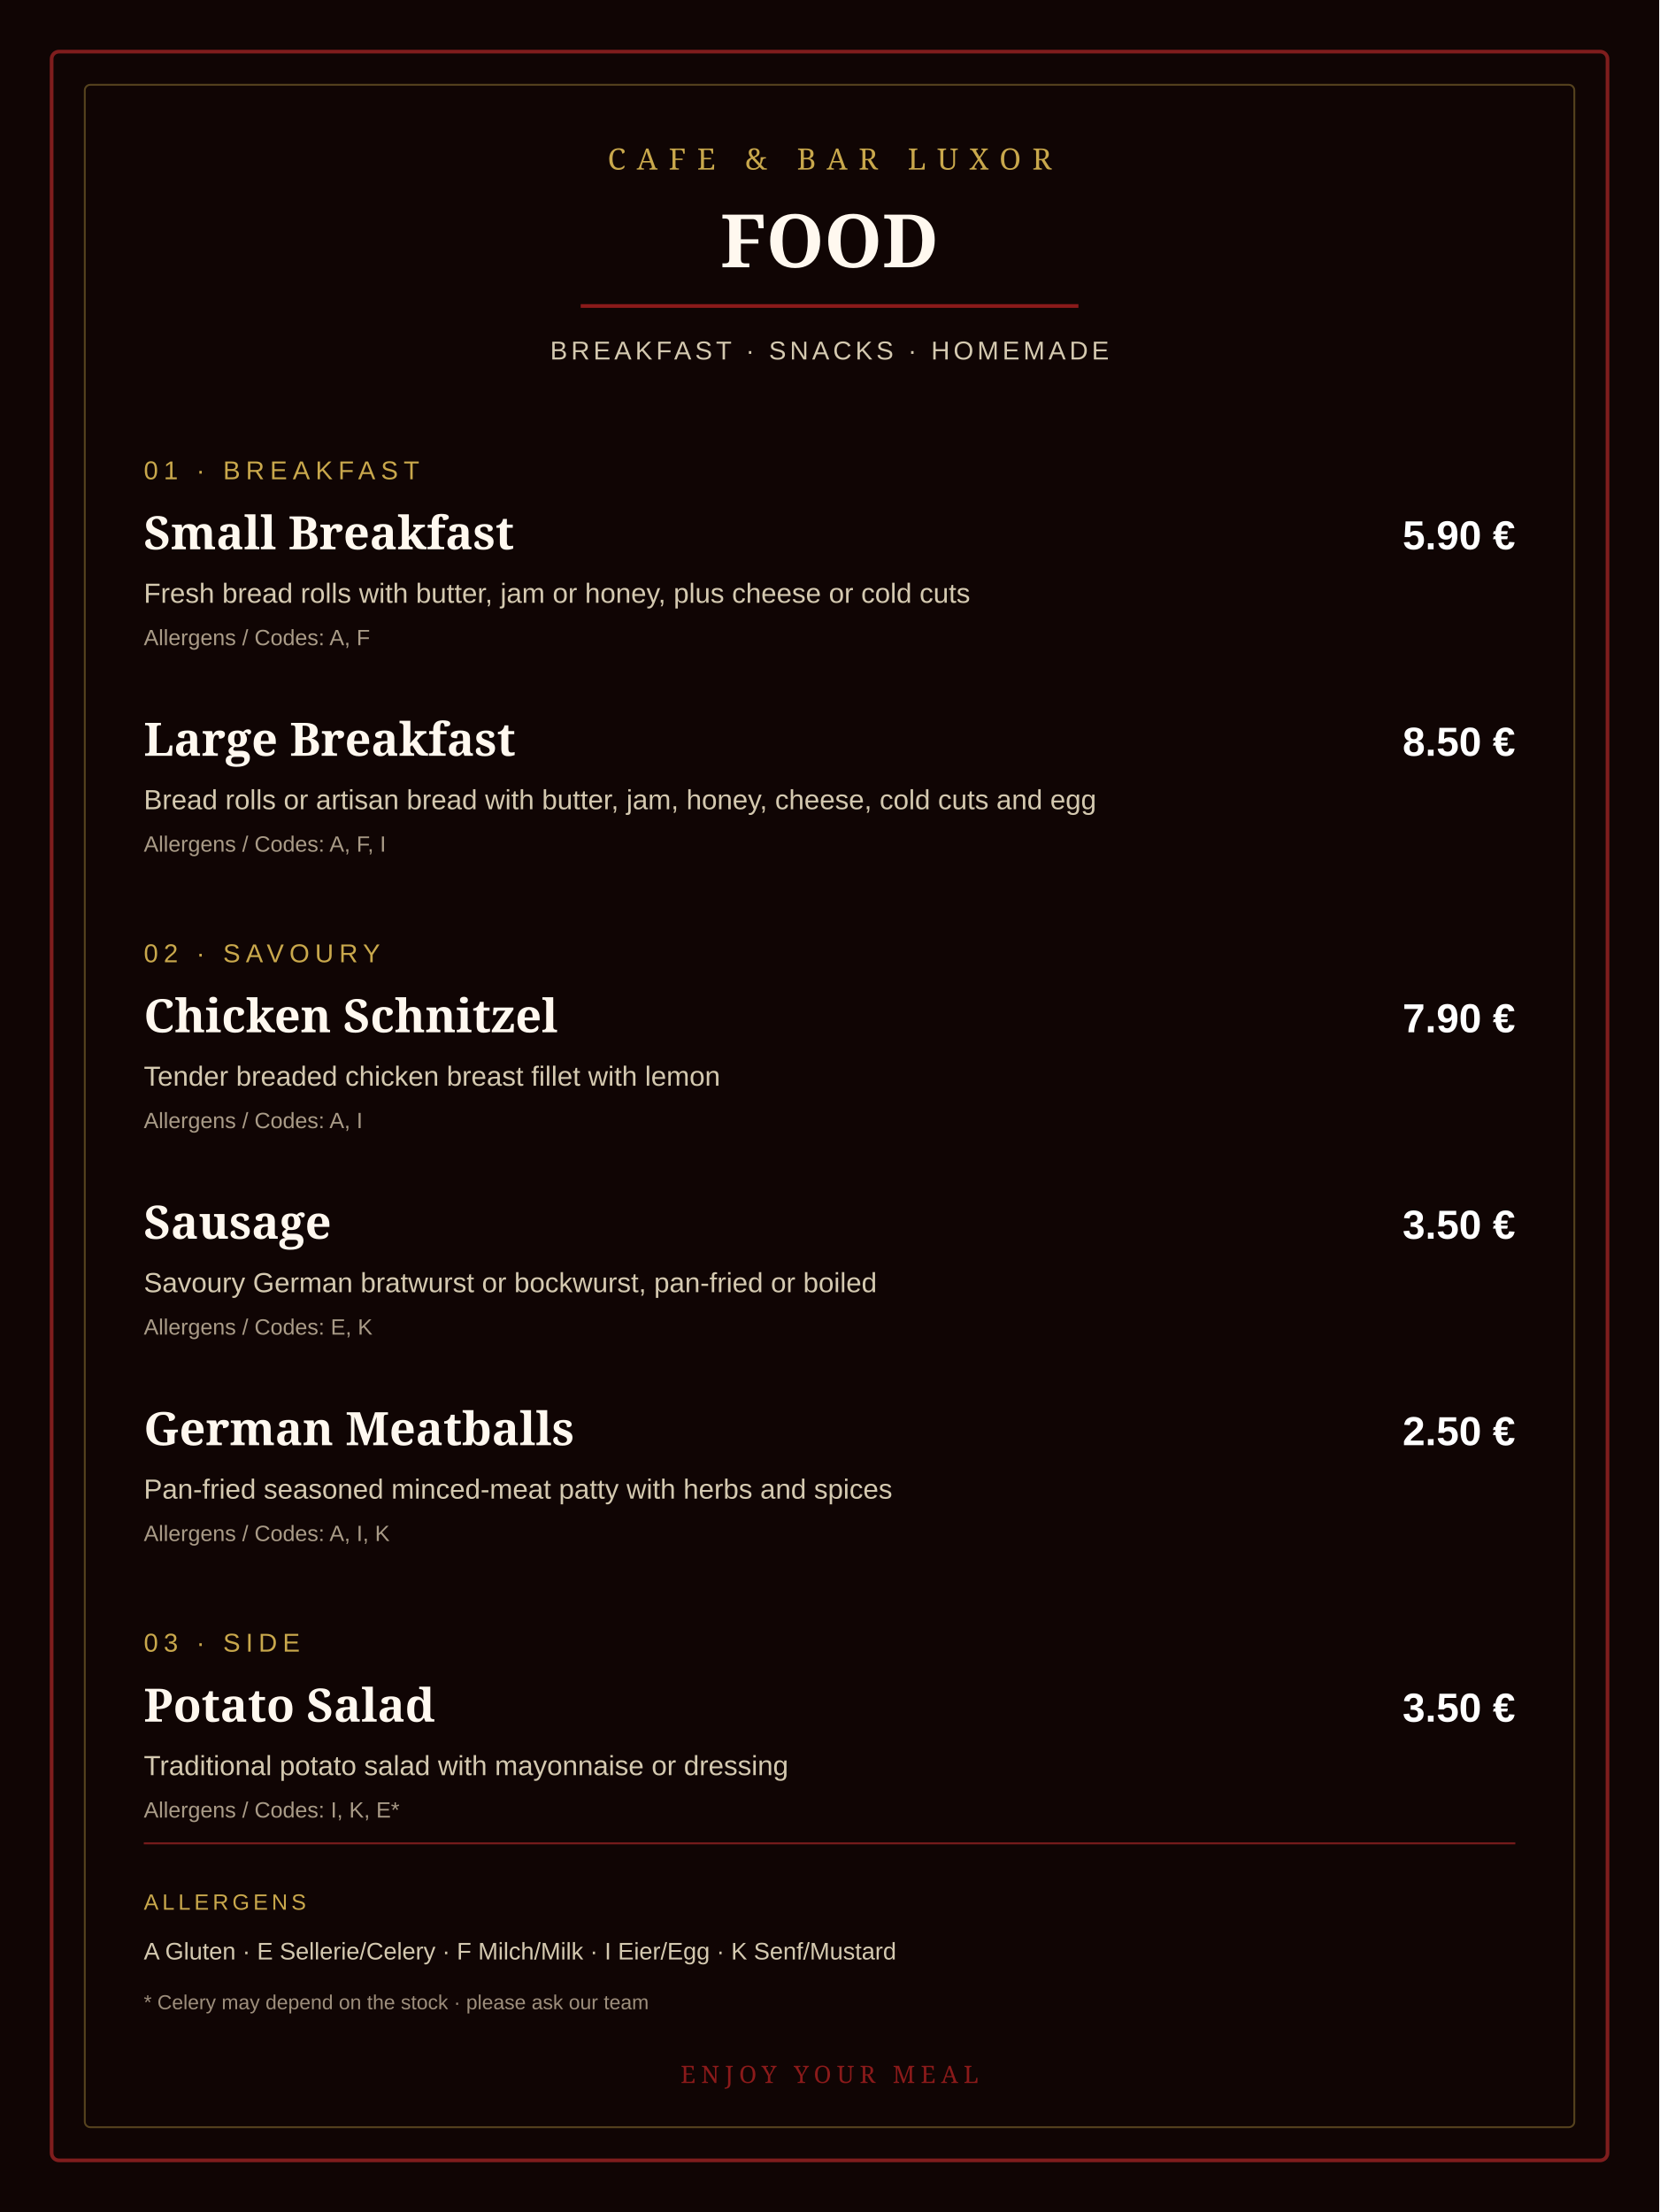
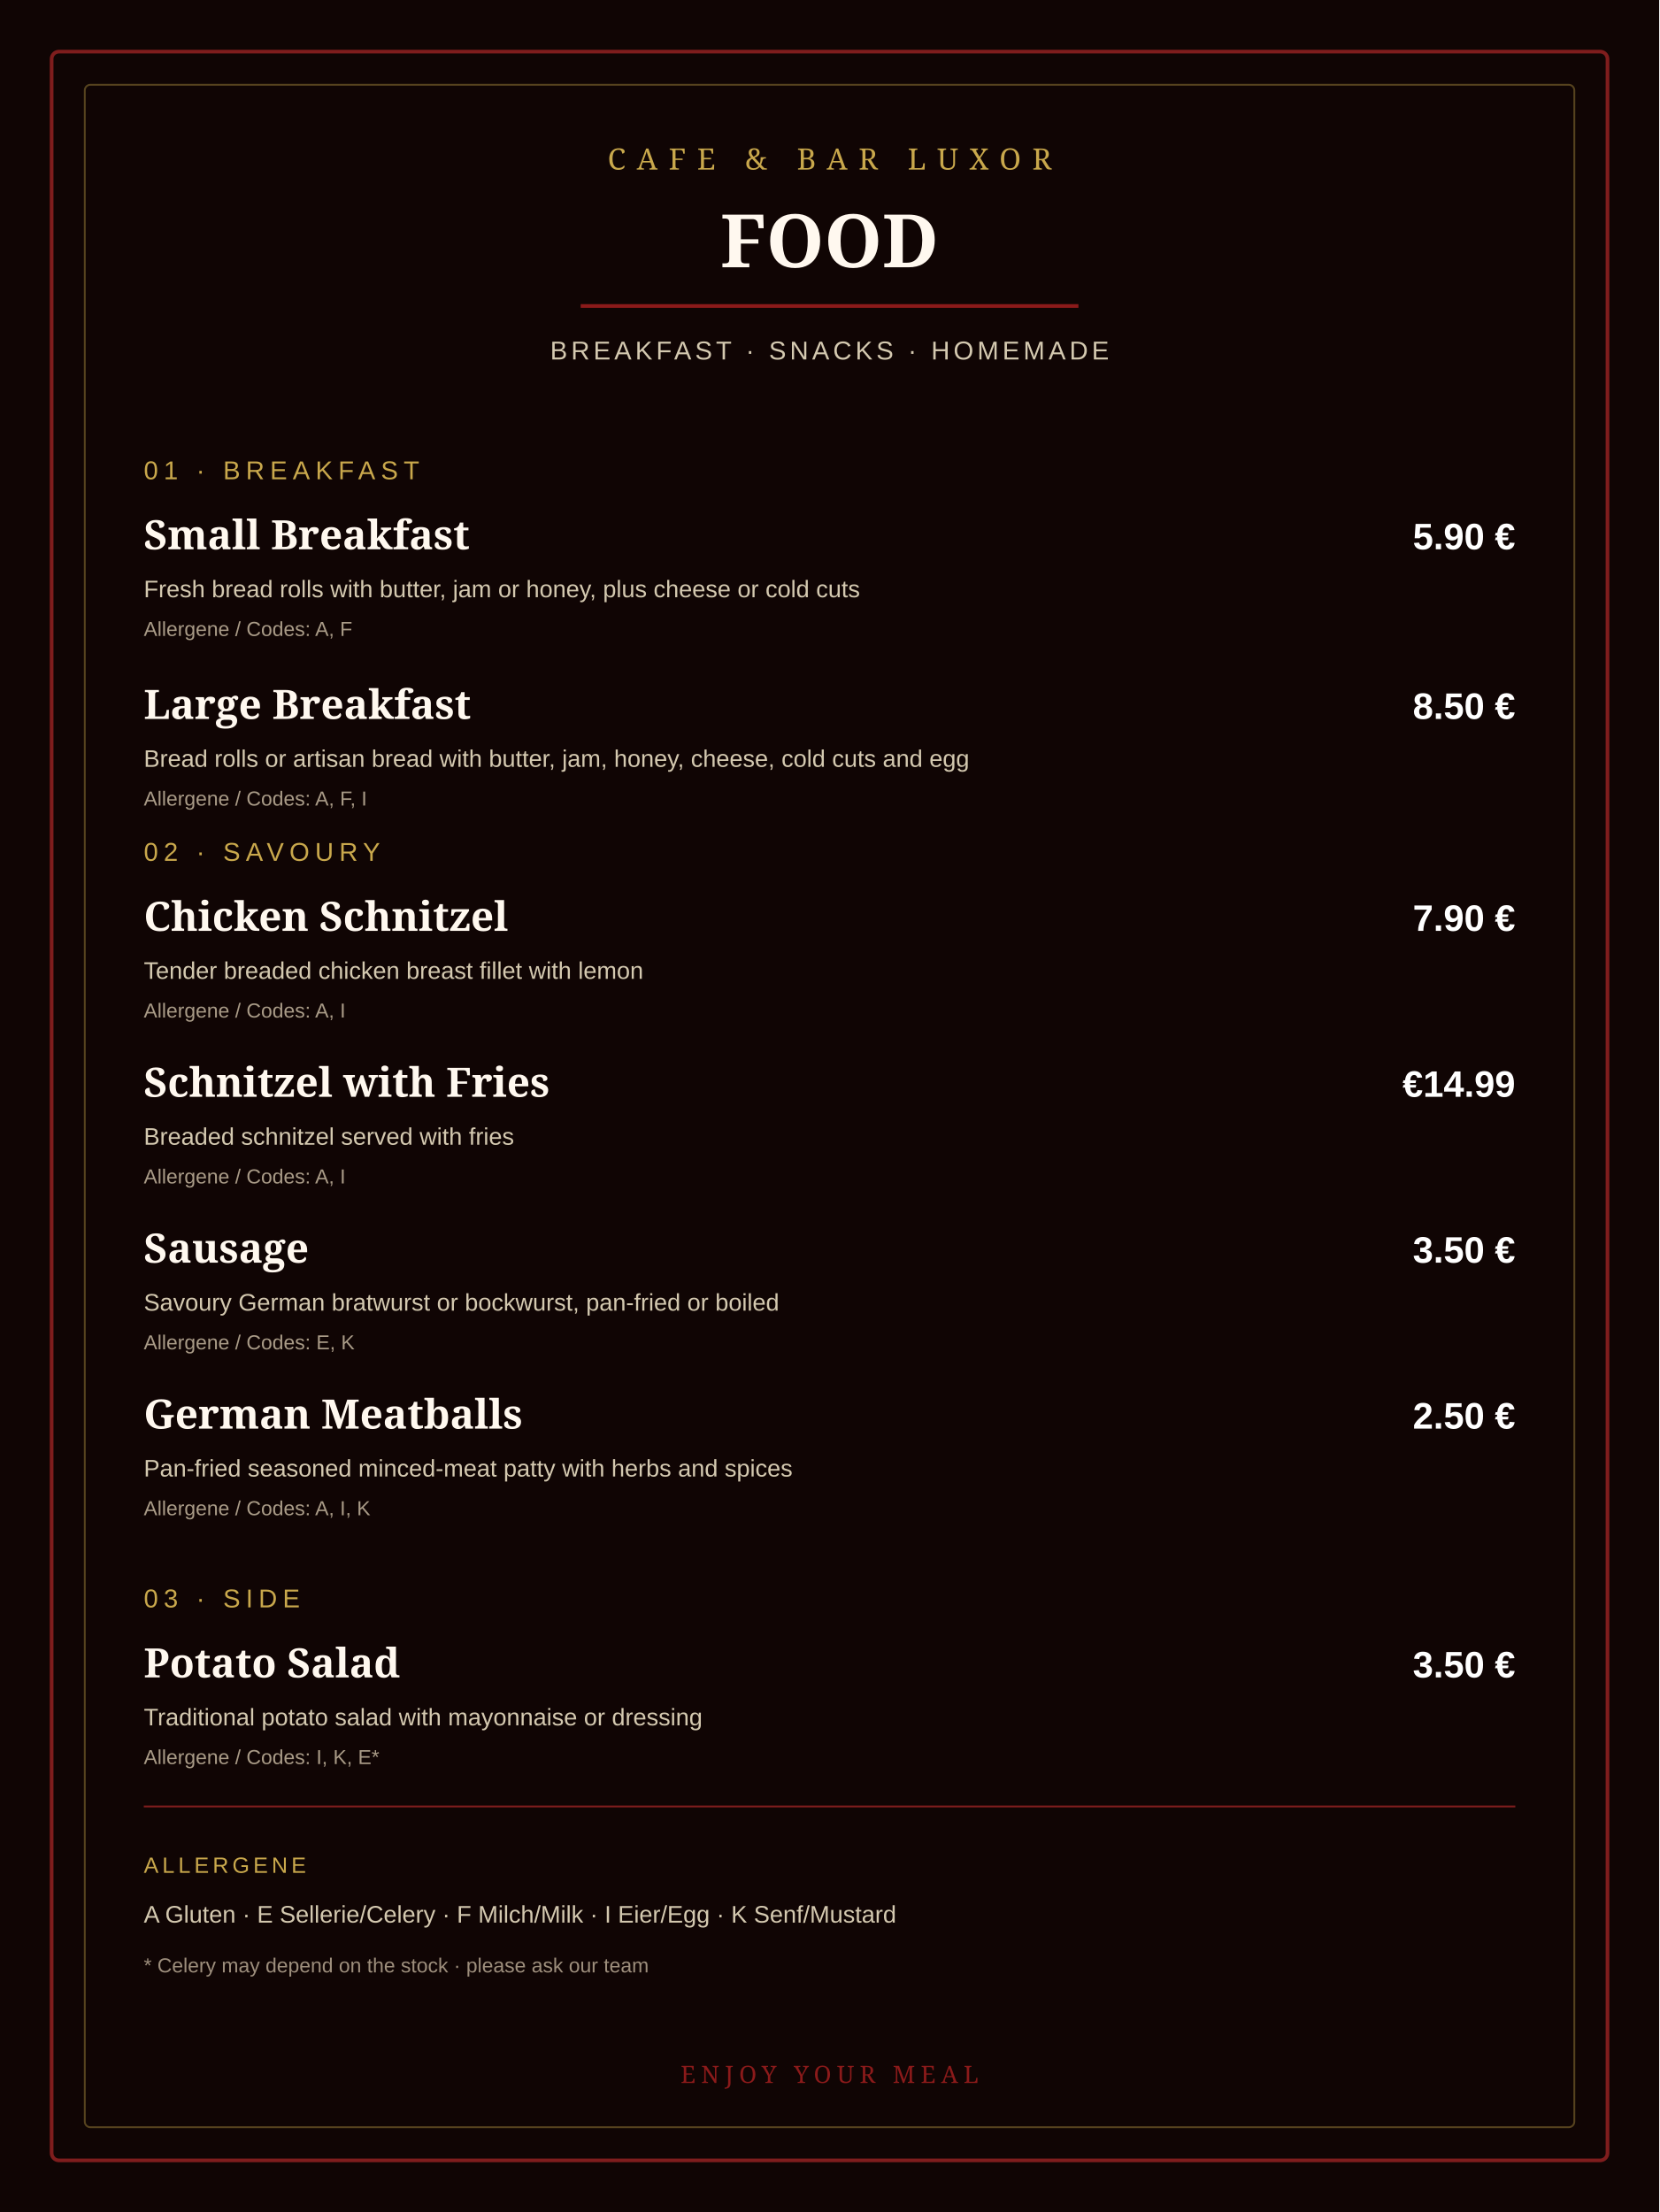
<svg xmlns="http://www.w3.org/2000/svg" width="900" height="1200" viewBox="0 0 900 1200">
  <rect width="900" height="1200" fill="#100504" />
  <rect x="28" y="28" width="844" height="1144" rx="4" fill="none" stroke="#7f1d1d" stroke-width="2" />
  <rect x="46" y="46" width="808" height="1108" rx="3" fill="none" stroke="#c9a84c" stroke-opacity=".38" />
  <text x="450" y="92" text-anchor="middle" fill="#c9a84c" font-family="Georgia,serif" font-size="16" letter-spacing="6">CAFE &amp; BAR LUXOR</text>
  <text x="450" y="145" text-anchor="middle" fill="#fff8ef" font-family="Georgia,serif" font-size="40" font-weight="bold">FOOD</text>
  <line x1="315" y1="166" x2="585" y2="166" stroke="#8b1a1a" stroke-width="2" />
  <text x="450" y="195" text-anchor="middle" fill="#d4c9b0" font-family="Arial,sans-serif" font-size="14" letter-spacing="2">BREAKFAST · SNACKS · HOMEMADE</text>
  <g font-family="Arial,sans-serif">
    <text x="78" y="260" fill="#c9a84c" font-size="14" letter-spacing="3">01 · BREAKFAST</text>
-     <text x="78" y="298" fill="#fff8ef" font-family="Georgia,serif" font-size="25" font-weight="bold">Small Breakfast</text>
-     <text x="822" y="298" text-anchor="end" fill="#fff" font-size="22" font-weight="bold">5.90 €</text>
-     <text x="78" y="327" fill="#d4c9b0" font-size="15">Fresh bread rolls with butter, jam or honey, plus cheese or cold cuts</text>
-     <text x="78" y="350" fill="#a99b87" font-size="12">Allergens / Codes: A, F</text>
-     <text x="78" y="410" fill="#fff8ef" font-family="Georgia,serif" font-size="25" font-weight="bold">Large Breakfast</text>
-     <text x="822" y="410" text-anchor="end" fill="#fff" font-size="22" font-weight="bold">8.50 €</text>
-     <text x="78" y="439" fill="#d4c9b0" font-size="15">Bread rolls or artisan bread with butter, jam, honey, cheese, cold cuts and egg</text>
-     <text x="78" y="462" fill="#a99b87" font-size="12">Allergens / Codes: A, F, I</text>
-     <text x="78" y="522" fill="#c9a84c" font-size="14" letter-spacing="3">02 · SAVOURY</text>
-     <text x="78" y="560" fill="#fff8ef" font-family="Georgia,serif" font-size="25" font-weight="bold">Chicken Schnitzel</text>
-     <text x="822" y="560" text-anchor="end" fill="#fff" font-size="22" font-weight="bold">7.90 €</text>
-     <text x="78" y="589" fill="#d4c9b0" font-size="15">Tender breaded chicken breast fillet with lemon</text>
-     <text x="78" y="612" fill="#a99b87" font-size="12">Allergens / Codes: A, I</text>
-     <text x="78" y="672" fill="#fff8ef" font-family="Georgia,serif" font-size="25" font-weight="bold">Sausage</text>
-     <text x="822" y="672" text-anchor="end" fill="#fff" font-size="22" font-weight="bold">3.50 €</text>
-     <text x="78" y="701" fill="#d4c9b0" font-size="15">Savoury German bratwurst or bockwurst, pan-fried or boiled</text>
-     <text x="78" y="724" fill="#a99b87" font-size="12">Allergens / Codes: E, K</text>
-     <text x="78" y="784" fill="#fff8ef" font-family="Georgia,serif" font-size="25" font-weight="bold">German Meatballs</text>
-     <text x="822" y="784" text-anchor="end" fill="#fff" font-size="22" font-weight="bold">2.50 €</text>
-     <text x="78" y="813" fill="#d4c9b0" font-size="15">Pan-fried seasoned minced-meat patty with herbs and spices</text>
-     <text x="78" y="836" fill="#a99b87" font-size="12">Allergens / Codes: A, I, K</text>
-     <text x="78" y="896" fill="#c9a84c" font-size="14" letter-spacing="3">03 · SIDE</text>
-     <text x="78" y="934" fill="#fff8ef" font-family="Georgia,serif" font-size="25" font-weight="bold">Potato Salad</text>
-     <text x="822" y="934" text-anchor="end" fill="#fff" font-size="22" font-weight="bold">3.50 €</text>
-     <text x="78" y="963" fill="#d4c9b0" font-size="15">Traditional potato salad with mayonnaise or dressing</text>
-     <text x="78" y="986" fill="#a99b87" font-size="12">Allergens / Codes: I, K, E*</text>
+     <text x="78" y="298" fill="#fff8ef" font-family="Georgia,serif" font-size="22" font-weight="bold">Small Breakfast</text>
+     <text x="822" y="298" text-anchor="end" fill="#fff" font-size="20" font-weight="bold">5.90 €</text>
+     <text x="78" y="324" fill="#d4c9b0" font-size="13">Fresh bread rolls with butter, jam or honey, plus cheese or cold cuts</text>
+     <text x="78" y="345" fill="#a99b87" font-size="11">Allergene / Codes: A, F</text>
+     <text x="78" y="390" fill="#fff8ef" font-family="Georgia,serif" font-size="22" font-weight="bold">Large Breakfast</text>
+     <text x="822" y="390" text-anchor="end" fill="#fff" font-size="20" font-weight="bold">8.50 €</text>
+     <text x="78" y="416" fill="#d4c9b0" font-size="13">Bread rolls or artisan bread with butter, jam, honey, cheese, cold cuts and egg</text>
+     <text x="78" y="437" fill="#a99b87" font-size="11">Allergene / Codes: A, F, I</text>
+     <text x="78" y="467" fill="#c9a84c" font-size="14" letter-spacing="3">02 · SAVOURY</text>
+     <text x="78" y="505" fill="#fff8ef" font-family="Georgia,serif" font-size="22" font-weight="bold">Chicken Schnitzel</text>
+     <text x="822" y="505" text-anchor="end" fill="#fff" font-size="20" font-weight="bold">7.90 €</text>
+     <text x="78" y="531" fill="#d4c9b0" font-size="13">Tender breaded chicken breast fillet with lemon</text>
+     <text x="78" y="552" fill="#a99b87" font-size="11">Allergene / Codes: A, I</text>
+     <text x="78" y="595" fill="#fff8ef" font-family="Georgia,serif" font-size="22" font-weight="bold">Schnitzel with Fries</text>
+     <text x="822" y="595" text-anchor="end" fill="#fff" font-size="20" font-weight="bold">€14.99</text>
+     <text x="78" y="621" fill="#d4c9b0" font-size="13">Breaded schnitzel served with fries</text>
+     <text x="78" y="642" fill="#a99b87" font-size="11">Allergene / Codes: A, I</text>
+     <text x="78" y="685" fill="#fff8ef" font-family="Georgia,serif" font-size="22" font-weight="bold">Sausage</text>
+     <text x="822" y="685" text-anchor="end" fill="#fff" font-size="20" font-weight="bold">3.50 €</text>
+     <text x="78" y="711" fill="#d4c9b0" font-size="13">Savoury German bratwurst or bockwurst, pan-fried or boiled</text>
+     <text x="78" y="732" fill="#a99b87" font-size="11">Allergene / Codes: E, K</text>
+     <text x="78" y="775" fill="#fff8ef" font-family="Georgia,serif" font-size="22" font-weight="bold">German Meatballs</text>
+     <text x="822" y="775" text-anchor="end" fill="#fff" font-size="20" font-weight="bold">2.50 €</text>
+     <text x="78" y="801" fill="#d4c9b0" font-size="13">Pan-fried seasoned minced-meat patty with herbs and spices</text>
+     <text x="78" y="822" fill="#a99b87" font-size="11">Allergene / Codes: A, I, K</text>
+     <text x="78" y="872" fill="#c9a84c" font-size="14" letter-spacing="3">03 · SIDE</text>
+     <text x="78" y="910" fill="#fff8ef" font-family="Georgia,serif" font-size="22" font-weight="bold">Potato Salad</text>
+     <text x="822" y="910" text-anchor="end" fill="#fff" font-size="20" font-weight="bold">3.50 €</text>
+     <text x="78" y="936" fill="#d4c9b0" font-size="13">Traditional potato salad with mayonnaise or dressing</text>
+     <text x="78" y="957" fill="#a99b87" font-size="11">Allergene / Codes: I, K, E*</text>
  </g>
-   <line x1="78" y1="1000" x2="822" y2="1000" stroke="#7f1d1d" />
-   <text x="78" y="1036" fill="#c9a84c" font-family="Arial,sans-serif" font-size="12" letter-spacing="2">ALLERGENS</text>
-   <text x="78" y="1063" fill="#d4c9b0" font-family="Arial,sans-serif" font-size="13">A Gluten · E Sellerie/Celery · F Milch/Milk · I Eier/Egg · K Senf/Mustard</text>
-   <text x="78" y="1090" fill="#9d8e7c" font-family="Arial,sans-serif" font-size="11">* Celery may depend on the stock · please ask our team</text>
+   <line x1="78" y1="980" x2="822" y2="980" stroke="#7f1d1d" />
+   <text x="78" y="1016" fill="#c9a84c" font-family="Arial,sans-serif" font-size="12" letter-spacing="2">ALLERGENE</text>
+   <text x="78" y="1043" fill="#d4c9b0" font-family="Arial,sans-serif" font-size="13">A Gluten · E Sellerie/Celery · F Milch/Milk · I Eier/Egg · K Senf/Mustard</text>
+   <text x="78" y="1070" fill="#9d8e7c" font-family="Arial,sans-serif" font-size="11">* Celery may depend on the stock · please ask our team</text>
  <text x="450" y="1130" text-anchor="middle" fill="#8b1a1a" font-family="Georgia,serif" font-size="13" letter-spacing="3">ENJOY YOUR MEAL</text>
</svg>
